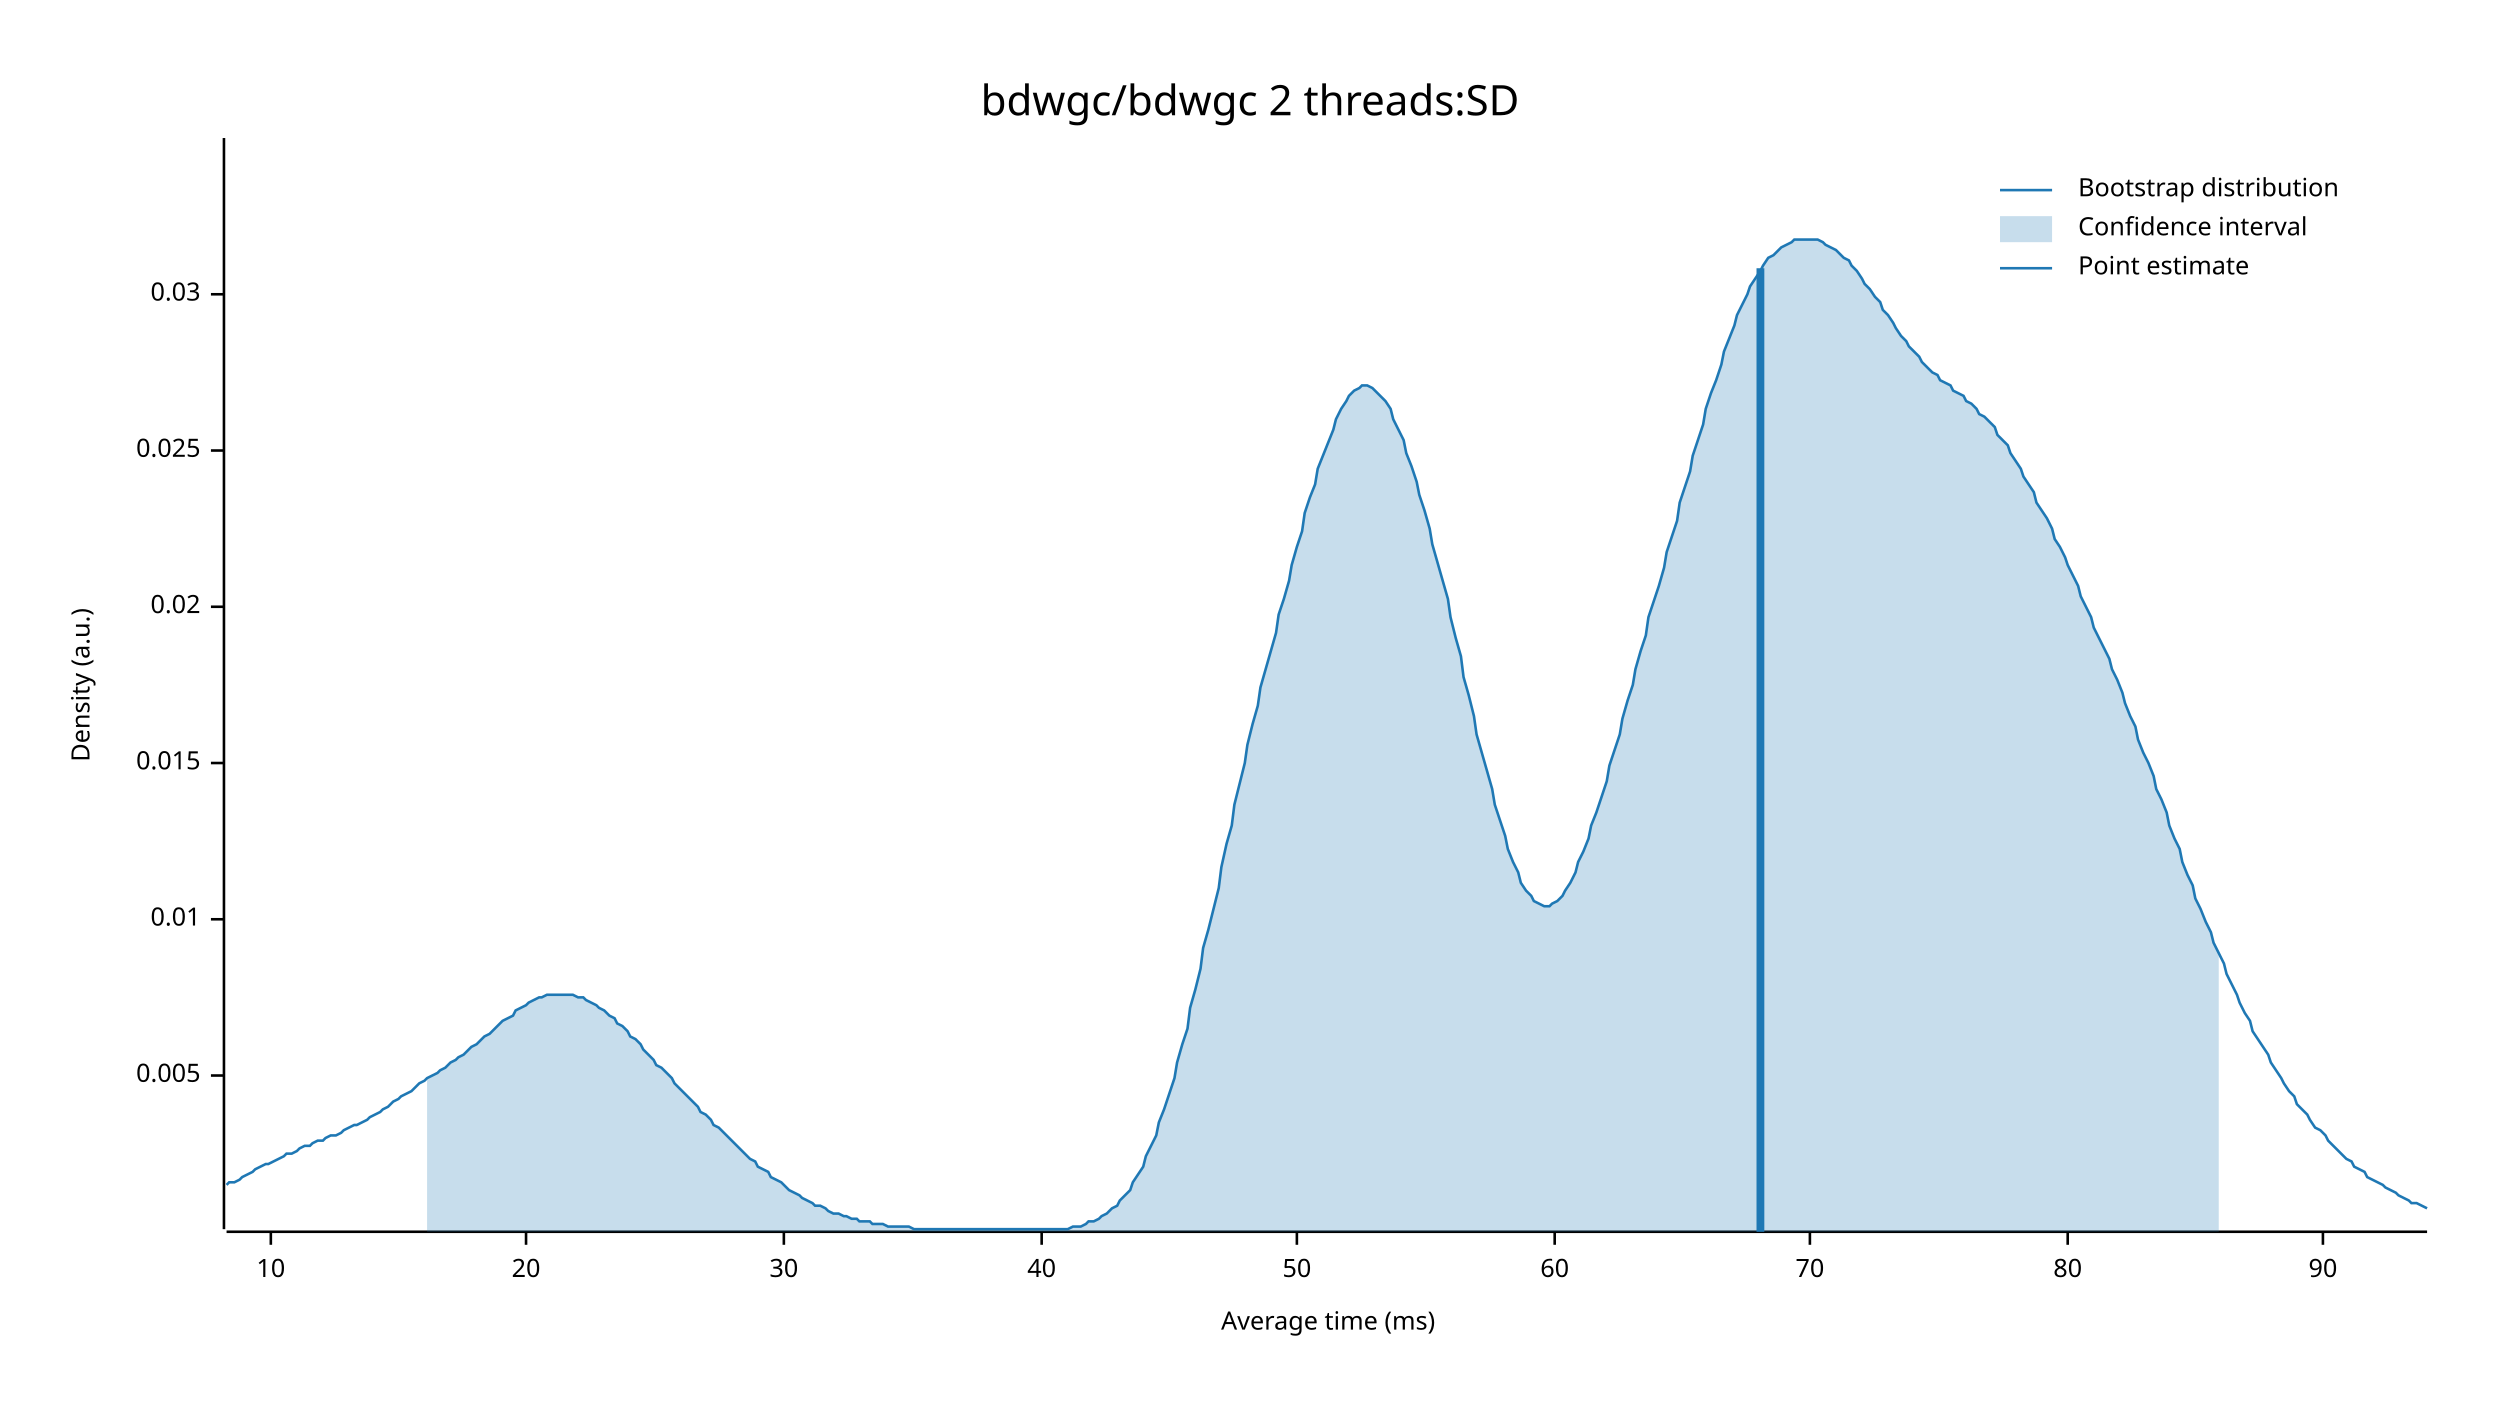
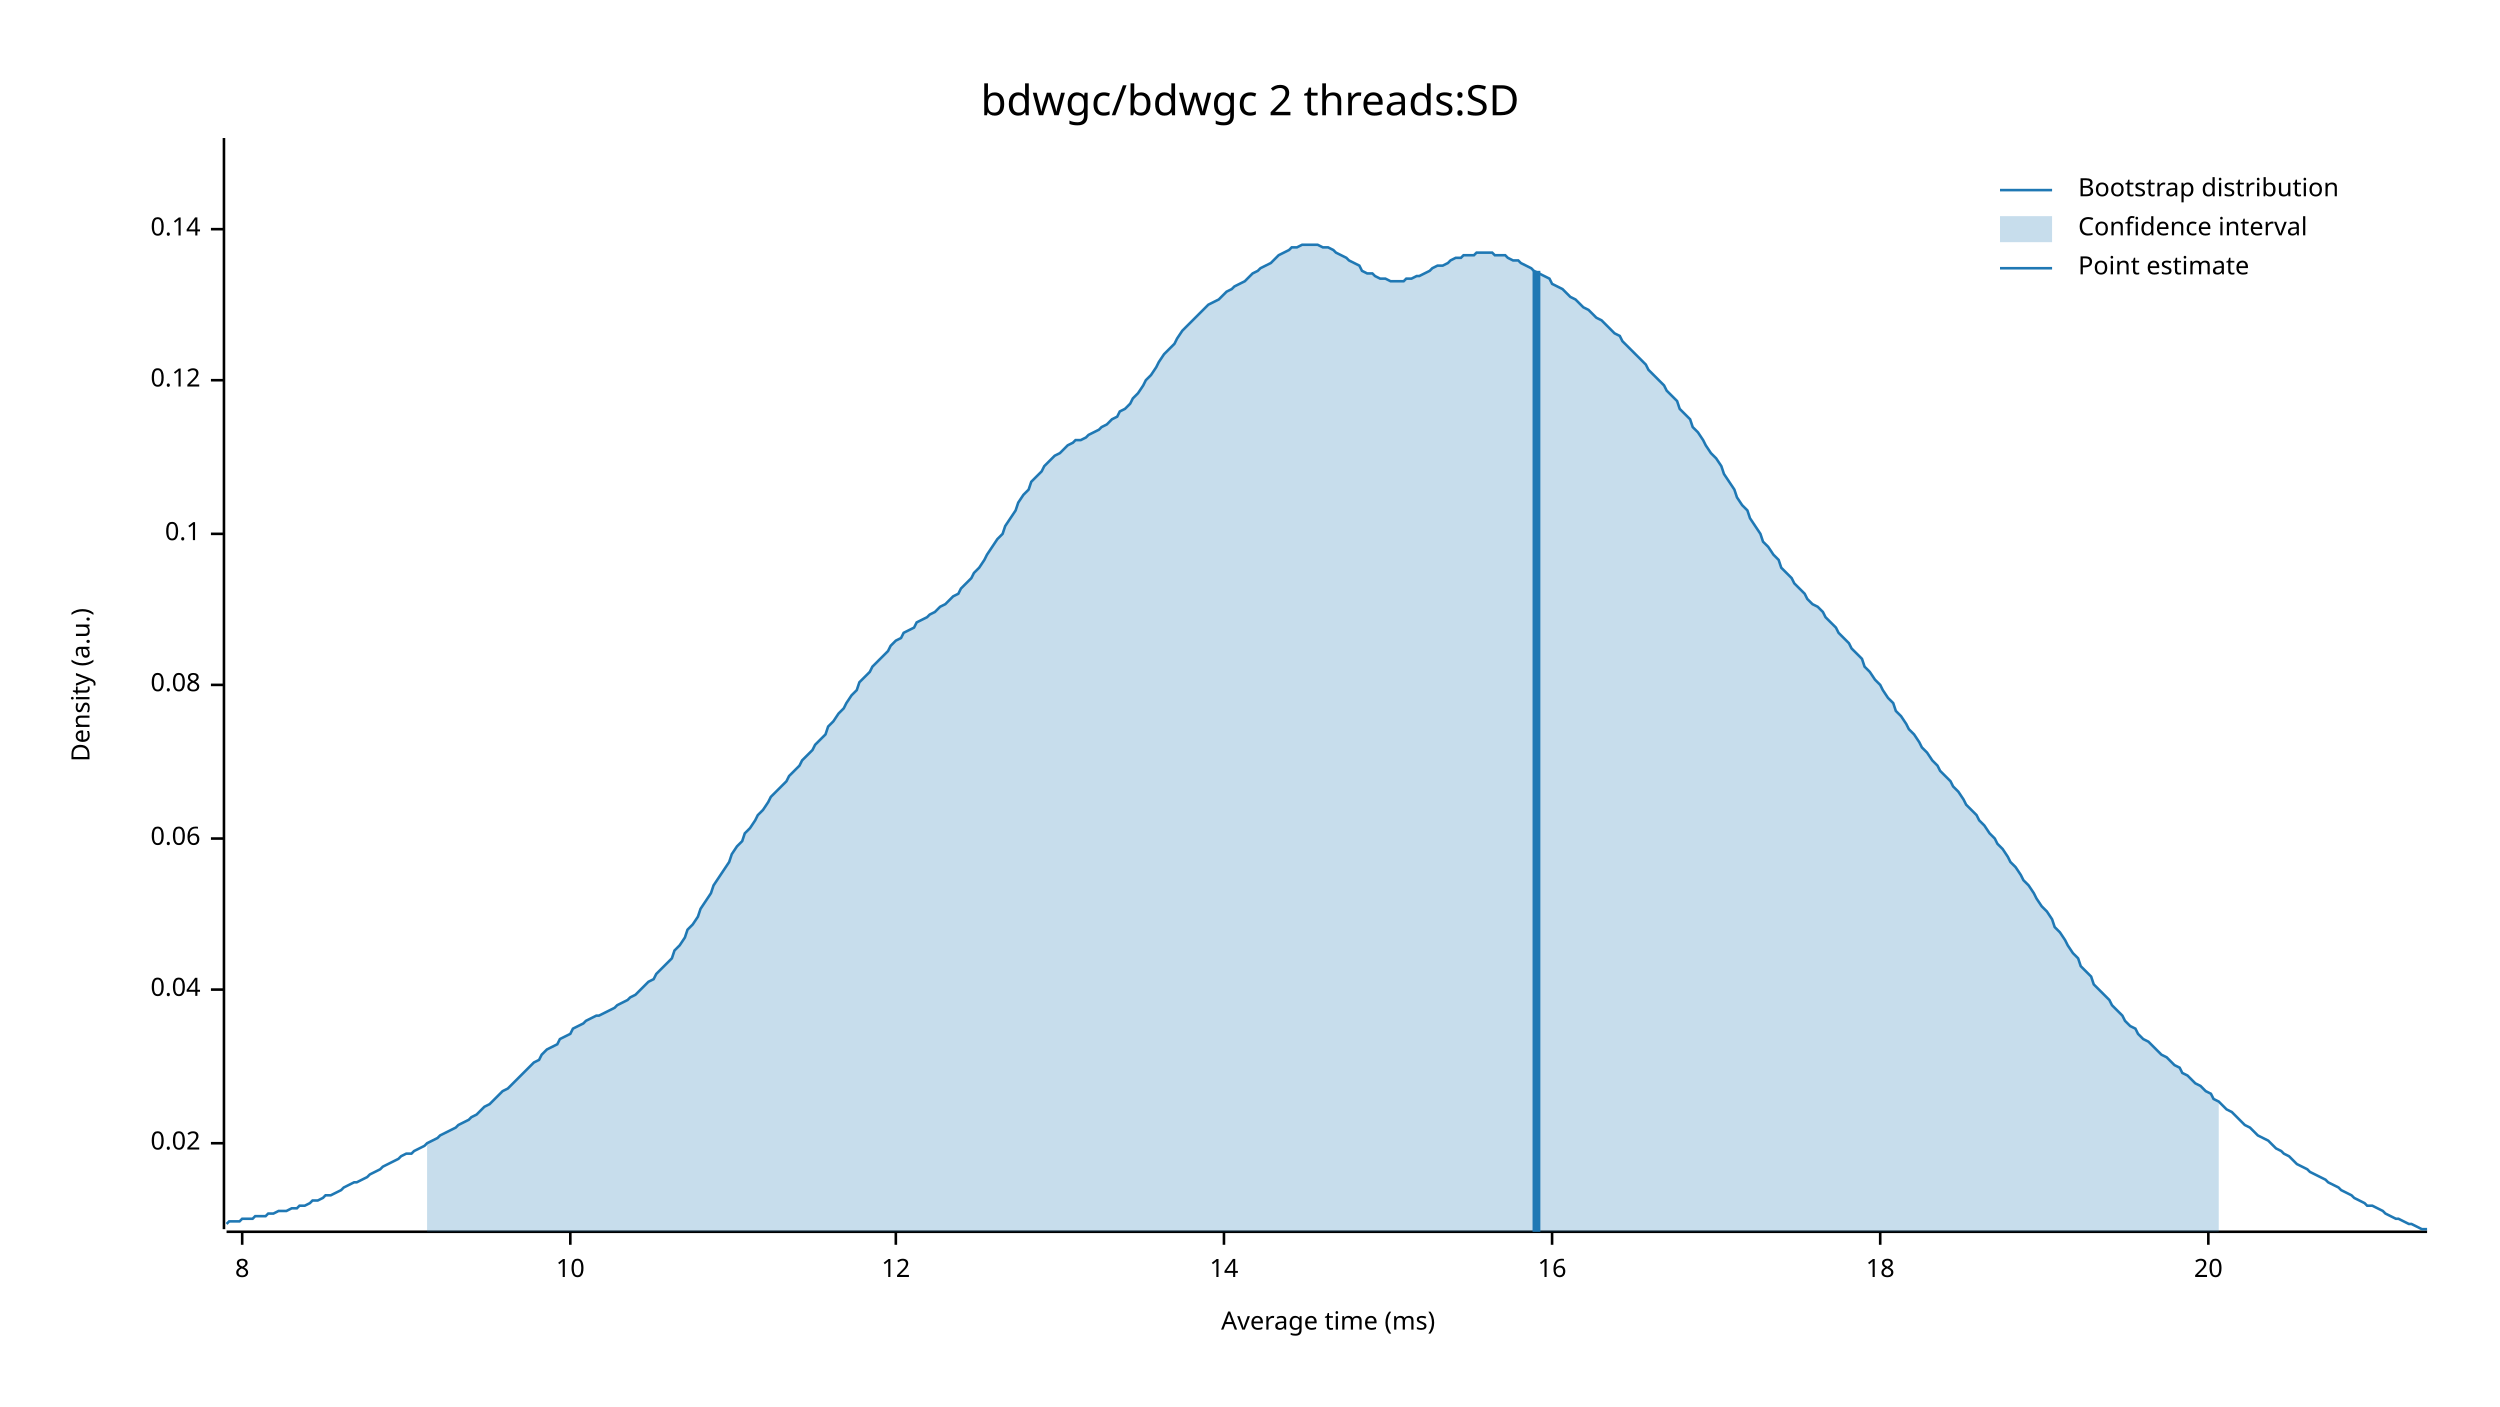
<svg xmlns="http://www.w3.org/2000/svg" width="960" height="540" viewBox="0 0 960 540">
  <text x="480" y="32" dy="0.76em" text-anchor="middle" font-family="sans-serif" font-size="16.129" opacity="1" fill="#000000">
bdwgc/bdwgc 2 threads:SD
</text>
  <text x="27" y="263" dy="0.76em" text-anchor="middle" font-family="sans-serif" font-size="9.677" opacity="1" fill="#000000" transform="rotate(270, 27, 263)">
Density (a.u.)
</text>
  <text x="510" y="513" dy="-0.5ex" text-anchor="middle" font-family="sans-serif" font-size="9.677" opacity="1" fill="#000000">
Average time (ms)
</text>
  <polyline fill="none" opacity="1" stroke="#000000" stroke-width="1" points="86,53 86,472 " />
-   <text x="77" y="413" dy="0.5ex" text-anchor="end" font-family="sans-serif" font-size="9.677" opacity="1" fill="#000000">
- 0.005
- </text>
-   <polyline fill="none" opacity="1" stroke="#000000" stroke-width="1" points="81,413 86,413 " />
-   <text x="77" y="353" dy="0.5ex" text-anchor="end" font-family="sans-serif" font-size="9.677" opacity="1" fill="#000000">
- 0.01
- </text>
-   <polyline fill="none" opacity="1" stroke="#000000" stroke-width="1" points="81,353 86,353 " />
-   <text x="77" y="293" dy="0.5ex" text-anchor="end" font-family="sans-serif" font-size="9.677" opacity="1" fill="#000000">
- 0.015
- </text>
-   <polyline fill="none" opacity="1" stroke="#000000" stroke-width="1" points="81,293 86,293 " />
-   <text x="77" y="233" dy="0.5ex" text-anchor="end" font-family="sans-serif" font-size="9.677" opacity="1" fill="#000000">
+   <text x="77" y="439" dy="0.5ex" text-anchor="end" font-family="sans-serif" font-size="9.677" opacity="1" fill="#000000">
0.02
</text>
-   <polyline fill="none" opacity="1" stroke="#000000" stroke-width="1" points="81,233 86,233 " />
-   <text x="77" y="173" dy="0.5ex" text-anchor="end" font-family="sans-serif" font-size="9.677" opacity="1" fill="#000000">
- 0.025
+   <polyline fill="none" opacity="1" stroke="#000000" stroke-width="1" points="81,439 86,439 " />
+   <text x="77" y="380" dy="0.5ex" text-anchor="end" font-family="sans-serif" font-size="9.677" opacity="1" fill="#000000">
+ 0.04
</text>
-   <polyline fill="none" opacity="1" stroke="#000000" stroke-width="1" points="81,173 86,173 " />
-   <text x="77" y="113" dy="0.5ex" text-anchor="end" font-family="sans-serif" font-size="9.677" opacity="1" fill="#000000">
- 0.03
+   <polyline fill="none" opacity="1" stroke="#000000" stroke-width="1" points="81,380 86,380 " />
+   <text x="77" y="322" dy="0.5ex" text-anchor="end" font-family="sans-serif" font-size="9.677" opacity="1" fill="#000000">
+ 0.06
</text>
-   <polyline fill="none" opacity="1" stroke="#000000" stroke-width="1" points="81,113 86,113 " />
+   <polyline fill="none" opacity="1" stroke="#000000" stroke-width="1" points="81,322 86,322 " />
+   <text x="77" y="263" dy="0.5ex" text-anchor="end" font-family="sans-serif" font-size="9.677" opacity="1" fill="#000000">
+ 0.08
+ </text>
+   <polyline fill="none" opacity="1" stroke="#000000" stroke-width="1" points="81,263 86,263 " />
+   <text x="77" y="205" dy="0.5ex" text-anchor="end" font-family="sans-serif" font-size="9.677" opacity="1" fill="#000000">
+ 0.1
+ </text>
+   <polyline fill="none" opacity="1" stroke="#000000" stroke-width="1" points="81,205 86,205 " />
+   <text x="77" y="146" dy="0.5ex" text-anchor="end" font-family="sans-serif" font-size="9.677" opacity="1" fill="#000000">
+ 0.12
+ </text>
+   <polyline fill="none" opacity="1" stroke="#000000" stroke-width="1" points="81,146 86,146 " />
+   <text x="77" y="88" dy="0.5ex" text-anchor="end" font-family="sans-serif" font-size="9.677" opacity="1" fill="#000000">
+ 0.14
+ </text>
+   <polyline fill="none" opacity="1" stroke="#000000" stroke-width="1" points="81,88 86,88 " />
  <polyline fill="none" opacity="1" stroke="#000000" stroke-width="1" points="87,473 932,473 " />
-   <text x="104" y="483" dy="0.76em" text-anchor="middle" font-family="sans-serif" font-size="9.677" opacity="1" fill="#000000">
+   <text x="93" y="483" dy="0.76em" text-anchor="middle" font-family="sans-serif" font-size="9.677" opacity="1" fill="#000000">
+ 8
+ </text>
+   <polyline fill="none" opacity="1" stroke="#000000" stroke-width="1" points="93,473 93,478 " />
+   <text x="219" y="483" dy="0.76em" text-anchor="middle" font-family="sans-serif" font-size="9.677" opacity="1" fill="#000000">
10
</text>
-   <polyline fill="none" opacity="1" stroke="#000000" stroke-width="1" points="104,473 104,478 " />
-   <text x="202" y="483" dy="0.76em" text-anchor="middle" font-family="sans-serif" font-size="9.677" opacity="1" fill="#000000">
+   <polyline fill="none" opacity="1" stroke="#000000" stroke-width="1" points="219,473 219,478 " />
+   <text x="344" y="483" dy="0.76em" text-anchor="middle" font-family="sans-serif" font-size="9.677" opacity="1" fill="#000000">
+ 12
+ </text>
+   <polyline fill="none" opacity="1" stroke="#000000" stroke-width="1" points="344,473 344,478 " />
+   <text x="470" y="483" dy="0.76em" text-anchor="middle" font-family="sans-serif" font-size="9.677" opacity="1" fill="#000000">
+ 14
+ </text>
+   <polyline fill="none" opacity="1" stroke="#000000" stroke-width="1" points="470,473 470,478 " />
+   <text x="596" y="483" dy="0.76em" text-anchor="middle" font-family="sans-serif" font-size="9.677" opacity="1" fill="#000000">
+ 16
+ </text>
+   <polyline fill="none" opacity="1" stroke="#000000" stroke-width="1" points="596,473 596,478 " />
+   <text x="722" y="483" dy="0.76em" text-anchor="middle" font-family="sans-serif" font-size="9.677" opacity="1" fill="#000000">
+ 18
+ </text>
+   <polyline fill="none" opacity="1" stroke="#000000" stroke-width="1" points="722,473 722,478 " />
+   <text x="848" y="483" dy="0.76em" text-anchor="middle" font-family="sans-serif" font-size="9.677" opacity="1" fill="#000000">
20
</text>
-   <polyline fill="none" opacity="1" stroke="#000000" stroke-width="1" points="202,473 202,478 " />
-   <text x="301" y="483" dy="0.76em" text-anchor="middle" font-family="sans-serif" font-size="9.677" opacity="1" fill="#000000">
- 30
- </text>
-   <polyline fill="none" opacity="1" stroke="#000000" stroke-width="1" points="301,473 301,478 " />
-   <text x="400" y="483" dy="0.76em" text-anchor="middle" font-family="sans-serif" font-size="9.677" opacity="1" fill="#000000">
- 40
- </text>
-   <polyline fill="none" opacity="1" stroke="#000000" stroke-width="1" points="400,473 400,478 " />
-   <text x="498" y="483" dy="0.76em" text-anchor="middle" font-family="sans-serif" font-size="9.677" opacity="1" fill="#000000">
- 50
- </text>
-   <polyline fill="none" opacity="1" stroke="#000000" stroke-width="1" points="498,473 498,478 " />
-   <text x="597" y="483" dy="0.76em" text-anchor="middle" font-family="sans-serif" font-size="9.677" opacity="1" fill="#000000">
- 60
- </text>
-   <polyline fill="none" opacity="1" stroke="#000000" stroke-width="1" points="597,473 597,478 " />
-   <text x="695" y="483" dy="0.76em" text-anchor="middle" font-family="sans-serif" font-size="9.677" opacity="1" fill="#000000">
- 70
- </text>
-   <polyline fill="none" opacity="1" stroke="#000000" stroke-width="1" points="695,473 695,478 " />
-   <text x="794" y="483" dy="0.76em" text-anchor="middle" font-family="sans-serif" font-size="9.677" opacity="1" fill="#000000">
- 80
- </text>
-   <polyline fill="none" opacity="1" stroke="#000000" stroke-width="1" points="794,473 794,478 " />
-   <text x="892" y="483" dy="0.76em" text-anchor="middle" font-family="sans-serif" font-size="9.677" opacity="1" fill="#000000">
- 90
- </text>
-   <polyline fill="none" opacity="1" stroke="#000000" stroke-width="1" points="892,473 892,478 " />
-   <polyline fill="none" opacity="1" stroke="#1F78B4" stroke-width="1" points="87,455 88,454 90,454 92,453 93,452 95,451 97,450 98,449 100,448 102,447 103,447 105,446 107,445 109,444 110,443 112,443 114,442 115,441 117,440 119,440 120,439 122,438 124,438 125,437 127,436 129,436 131,435 132,434 134,433 136,432 137,432 139,431 141,430 142,429 144,428 146,427 147,426 149,425 151,423 153,422 154,421 156,420 158,419 159,418 161,416 163,415 164,414 166,413 168,412 169,411 171,410 173,408 175,407 176,406 178,405 180,403 181,402 183,401 185,399 186,398 188,397 190,395 191,394 193,392 195,391 197,390 198,388 200,387 202,386 203,385 205,384 207,383 208,383 210,382 212,382 214,382 215,382 217,382 219,382 220,382 222,383 224,383 225,384 227,385 229,386 230,387 232,388 234,390 236,391 237,393 239,394 241,396 242,398 244,399 246,401 247,403 249,405 251,407 252,409 254,410 256,412 258,414 259,416 261,418 263,420 264,421 266,423 268,425 269,427 271,428 273,430 274,432 276,433 278,435 280,437 281,438 283,440 285,442 286,443 288,445 290,446 291,448 293,449 295,450 296,452 298,453 300,454 302,456 303,457 305,458 307,459 308,460 310,461 312,462 313,463 315,463 317,464 318,465 320,466 322,466 324,467 325,467 327,468 329,468 330,469 332,469 334,469 335,470 337,470 339,470 341,471 342,471 344,471 346,471 347,471 349,471 351,472 352,472 354,472 356,472 357,472 359,472 361,472 363,472 364,472 366,472 368,472 369,472 371,472 373,472 374,472 376,472 378,472 379,472 381,472 383,472 385,472 386,472 388,472 390,472 391,472 393,472 395,472 396,472 398,472 400,472 401,472 403,472 405,472 407,472 408,472 410,472 412,471 413,471 415,471 417,470 418,469 420,469 422,468 423,467 425,466 427,464 429,463 430,461 432,459 434,457 435,454 437,451 439,448 440,444 442,440 444,436 445,431 447,426 449,420 451,414 452,408 454,401 456,395 457,387 459,380 461,372 462,364 464,357 466,349 468,341 469,333 471,324 473,317 474,309 476,301 478,293 479,286 481,278 483,271 484,264 486,257 488,250 490,243 491,236 493,230 495,223 496,217 498,210 500,204 501,197 503,191 505,186 506,180 508,175 510,170 512,165 513,161 515,157 517,154 518,152 520,150 522,149 523,148 525,148 527,149 528,150 530,152 532,154 534,157 535,161 537,165 539,169 540,174 542,179 544,185 545,190 547,196 549,203 550,209 552,216 554,223 556,230 557,237 559,245 561,252 562,260 564,267 566,275 567,282 569,289 571,296 573,303 574,309 576,315 578,321 579,326 581,331 583,335 584,339 586,342 588,344 589,346 591,347 593,348 595,348 596,347 598,346 600,344 601,342 603,339 605,335 606,331 608,327 610,322 611,317 613,312 615,306 617,300 618,294 620,288 622,282 623,276 625,269 627,263 628,257 630,250 632,244 633,237 635,231 637,225 639,218 640,212 642,206 644,200 645,193 647,187 649,181 650,175 652,169 654,163 655,157 657,151 659,146 661,140 662,135 664,130 666,125 667,121 669,117 671,113 672,110 674,107 676,104 677,102 679,99 681,98 683,96 684,95 686,94 688,93 689,92 691,92 693,92 694,92 696,92 698,92 700,93 701,94 703,95 705,96 706,97 708,99 710,100 711,102 713,104 715,107 716,109 718,111 720,114 722,116 723,119 725,121 727,124 728,126 730,129 732,131 733,133 735,135 737,137 738,139 740,141 742,143 744,144 745,146 747,147 749,148 750,150 752,151 754,152 755,154 757,155 759,157 760,159 762,160 764,162 766,164 767,167 769,169 771,171 772,174 774,177 776,180 777,183 779,186 781,189 782,193 784,196 786,199 788,203 789,207 791,210 793,214 794,217 796,221 798,225 799,229 801,233 803,237 804,241 806,245 808,249 810,253 811,257 813,261 815,266 816,270 818,275 820,279 821,284 823,289 825,293 827,298 828,303 830,307 832,312 833,317 835,322 837,326 838,331 840,336 842,340 843,345 845,349 847,354 849,358 850,362 852,366 854,370 855,374 857,378 859,382 860,385 862,389 864,392 865,396 867,399 869,402 871,405 872,408 874,411 876,414 877,416 879,419 881,421 882,424 884,426 886,428 887,430 889,433 891,434 893,436 894,438 896,440 898,442 899,443 901,445 903,446 904,448 906,449 908,450 909,452 911,453 913,454 915,455 916,456 918,457 920,458 921,459 923,460 925,461 926,462 928,462 930,463 932,464 " />
-   <polygon opacity="0.25" fill="#1F78B4" points="164,414 166,413 168,412 169,411 171,410 173,408 175,407 176,406 178,405 180,403 181,402 183,401 185,399 186,398 188,397 190,395 191,394 193,392 195,391 197,390 198,388 200,387 202,386 203,385 205,384 207,383 208,383 210,382 212,382 214,382 215,382 217,382 219,382 220,382 222,383 224,383 225,384 227,385 229,386 230,387 232,388 234,390 236,391 237,393 239,394 241,396 242,398 244,399 246,401 247,403 249,405 251,407 252,409 254,410 256,412 258,414 259,416 261,418 263,420 264,421 266,423 268,425 269,427 271,428 273,430 274,432 276,433 278,435 280,437 281,438 283,440 285,442 286,443 288,445 290,446 291,448 293,449 295,450 296,452 298,453 300,454 302,456 303,457 305,458 307,459 308,460 310,461 312,462 313,463 315,463 317,464 318,465 320,466 322,466 324,467 325,467 327,468 329,468 330,469 332,469 334,469 335,470 337,470 339,470 341,471 342,471 344,471 346,471 347,471 349,471 351,472 352,472 354,472 356,472 357,472 359,472 361,472 363,472 364,472 366,472 368,472 369,472 371,472 373,472 374,472 376,472 378,472 379,472 381,472 383,472 385,472 386,472 388,472 390,472 391,472 393,472 395,472 396,472 398,472 400,472 401,472 403,472 405,472 407,472 408,472 410,472 412,471 413,471 415,471 417,470 418,469 420,469 422,468 423,467 425,466 427,464 429,463 430,461 432,459 434,457 435,454 437,451 439,448 440,444 442,440 444,436 445,431 447,426 449,420 451,414 452,408 454,401 456,395 457,387 459,380 461,372 462,364 464,357 466,349 468,341 469,333 471,324 473,317 474,309 476,301 478,293 479,286 481,278 483,271 484,264 486,257 488,250 490,243 491,236 493,230 495,223 496,217 498,210 500,204 501,197 503,191 505,186 506,180 508,175 510,170 512,165 513,161 515,157 517,154 518,152 520,150 522,149 523,148 525,148 527,149 528,150 530,152 532,154 534,157 535,161 537,165 539,169 540,174 542,179 544,185 545,190 547,196 549,203 550,209 552,216 554,223 556,230 557,237 559,245 561,252 562,260 564,267 566,275 567,282 569,289 571,296 573,303 574,309 576,315 578,321 579,326 581,331 583,335 584,339 586,342 588,344 589,346 591,347 593,348 595,348 596,347 598,346 600,344 601,342 603,339 605,335 606,331 608,327 610,322 611,317 613,312 615,306 617,300 618,294 620,288 622,282 623,276 625,269 627,263 628,257 630,250 632,244 633,237 635,231 637,225 639,218 640,212 642,206 644,200 645,193 647,187 649,181 650,175 652,169 654,163 655,157 657,151 659,146 661,140 662,135 664,130 666,125 667,121 669,117 671,113 672,110 674,107 676,104 677,102 679,99 681,98 683,96 684,95 686,94 688,93 689,92 691,92 693,92 694,92 696,92 698,92 700,93 701,94 703,95 705,96 706,97 708,99 710,100 711,102 713,104 715,107 716,109 718,111 720,114 722,116 723,119 725,121 727,124 728,126 730,129 732,131 733,133 735,135 737,137 738,139 740,141 742,143 744,144 745,146 747,147 749,148 750,150 752,151 754,152 755,154 757,155 759,157 760,159 762,160 764,162 766,164 767,167 769,169 771,171 772,174 774,177 776,180 777,183 779,186 781,189 782,193 784,196 786,199 788,203 789,207 791,210 793,214 794,217 796,221 798,225 799,229 801,233 803,237 804,241 806,245 808,249 810,253 811,257 813,261 815,266 816,270 818,275 820,279 821,284 823,289 825,293 827,298 828,303 830,307 832,312 833,317 835,322 837,326 838,331 840,336 842,340 843,345 845,349 847,354 849,358 850,362 852,366 852,473 164,473 " />
-   <polyline fill="none" opacity="1" stroke="#1F78B4" stroke-width="3" points="676,473 676,103 " />
+   <polyline fill="none" opacity="1" stroke="#000000" stroke-width="1" points="848,473 848,478 " />
+   <polyline fill="none" opacity="1" stroke="#1F78B4" stroke-width="1" points="87,470 88,469 90,469 92,469 93,468 95,468 97,468 98,467 100,467 102,467 103,466 105,466 107,465 109,465 110,465 112,464 114,464 115,463 117,463 119,462 120,461 122,461 124,460 125,459 127,459 129,458 131,457 132,456 134,455 136,454 137,454 139,453 141,452 142,451 144,450 146,449 147,448 149,447 151,446 153,445 154,444 156,443 158,443 159,442 161,441 163,440 164,439 166,438 168,437 169,436 171,435 173,434 175,433 176,432 178,431 180,430 181,429 183,428 185,426 186,425 188,424 190,422 191,421 193,419 195,418 197,416 198,415 200,413 202,411 203,410 205,408 207,407 208,405 210,403 212,402 214,401 215,399 217,398 219,397 220,395 222,394 224,393 225,392 227,391 229,390 230,390 232,389 234,388 236,387 237,386 239,385 241,384 242,383 244,382 246,380 247,379 249,377 251,376 252,374 254,372 256,370 258,368 259,365 261,363 263,360 264,357 266,355 268,352 269,349 271,346 273,343 274,340 276,337 278,334 280,331 281,328 283,325 285,323 286,320 288,318 290,315 291,313 293,311 295,308 296,306 298,304 300,302 302,300 303,298 305,296 307,294 308,292 310,290 312,288 313,286 315,284 317,282 318,279 320,277 322,274 324,272 325,270 327,267 329,265 330,262 332,260 334,258 335,256 337,254 339,252 341,250 342,248 344,246 346,245 347,243 349,242 351,241 352,239 354,238 356,237 357,236 359,235 361,233 363,232 364,231 366,229 368,228 369,226 371,224 373,222 374,220 376,218 378,215 379,213 381,210 383,207 385,205 386,202 388,199 390,196 391,193 393,190 395,188 396,185 398,183 400,181 401,179 403,177 405,175 407,174 408,173 410,171 412,170 413,169 415,169 417,168 418,167 420,166 422,165 423,164 425,163 427,161 429,160 430,158 432,157 434,155 435,153 437,151 439,148 440,146 442,144 444,141 445,139 447,136 449,134 451,132 452,130 454,127 456,125 457,124 459,122 461,120 462,119 464,117 466,116 468,115 469,114 471,112 473,111 474,110 476,109 478,108 479,107 481,105 483,104 484,103 486,102 488,101 490,99 491,98 493,97 495,96 496,95 498,95 500,94 501,94 503,94 505,94 506,94 508,95 510,95 512,96 513,97 515,98 517,99 518,100 520,101 522,102 523,104 525,105 527,105 528,106 530,107 532,107 534,108 535,108 537,108 539,108 540,107 542,107 544,106 545,106 547,105 549,104 550,103 552,102 554,102 556,101 557,100 559,99 561,99 562,98 564,98 566,98 567,97 569,97 571,97 573,97 574,98 576,98 578,98 579,99 581,100 583,100 584,101 586,102 588,103 589,104 591,105 593,106 595,107 596,109 598,110 600,111 601,112 603,114 605,115 606,116 608,118 610,119 611,120 613,122 615,123 617,125 618,126 620,128 622,129 623,131 625,133 627,135 628,136 630,138 632,140 633,142 635,144 637,146 639,148 640,150 642,152 644,154 645,157 647,159 649,161 650,164 652,166 654,169 655,171 657,174 659,176 661,179 662,182 664,185 666,188 667,191 669,194 671,196 672,199 674,202 676,205 677,208 679,210 681,213 683,215 684,218 686,220 688,222 689,224 691,226 693,228 694,230 696,232 698,233 700,235 701,237 703,239 705,241 706,243 708,245 710,247 711,249 713,251 715,253 716,256 718,258 720,261 722,263 723,265 725,268 727,270 728,273 730,275 732,278 733,280 735,282 737,285 738,287 740,289 742,292 744,294 745,296 747,298 749,300 750,302 752,304 754,307 755,309 757,311 759,313 760,315 762,317 764,320 766,322 767,324 769,326 771,329 772,331 774,333 776,336 777,338 779,340 781,343 782,345 784,348 786,350 788,353 789,356 791,358 793,361 794,363 796,366 798,368 799,371 801,373 803,375 804,378 806,380 808,382 810,384 811,386 813,388 815,390 816,392 818,394 820,395 821,397 823,399 825,400 827,402 828,403 830,405 832,406 833,407 835,409 837,410 838,412 840,413 842,415 843,416 845,417 847,419 849,420 850,422 852,423 854,425 855,426 857,427 859,429 860,430 862,432 864,433 865,434 867,436 869,437 871,438 872,439 874,441 876,442 877,443 879,444 881,446 882,447 884,448 886,449 887,450 889,451 891,452 893,453 894,454 896,455 898,456 899,457 901,458 903,459 904,460 906,461 908,462 909,463 911,463 913,464 915,465 916,466 918,467 920,468 921,468 923,469 925,470 926,470 928,471 930,472 932,472 " />
+   <polygon opacity="0.25" fill="#1F78B4" points="164,439 166,438 168,437 169,436 171,435 173,434 175,433 176,432 178,431 180,430 181,429 183,428 185,426 186,425 188,424 190,422 191,421 193,419 195,418 197,416 198,415 200,413 202,411 203,410 205,408 207,407 208,405 210,403 212,402 214,401 215,399 217,398 219,397 220,395 222,394 224,393 225,392 227,391 229,390 230,390 232,389 234,388 236,387 237,386 239,385 241,384 242,383 244,382 246,380 247,379 249,377 251,376 252,374 254,372 256,370 258,368 259,365 261,363 263,360 264,357 266,355 268,352 269,349 271,346 273,343 274,340 276,337 278,334 280,331 281,328 283,325 285,323 286,320 288,318 290,315 291,313 293,311 295,308 296,306 298,304 300,302 302,300 303,298 305,296 307,294 308,292 310,290 312,288 313,286 315,284 317,282 318,279 320,277 322,274 324,272 325,270 327,267 329,265 330,262 332,260 334,258 335,256 337,254 339,252 341,250 342,248 344,246 346,245 347,243 349,242 351,241 352,239 354,238 356,237 357,236 359,235 361,233 363,232 364,231 366,229 368,228 369,226 371,224 373,222 374,220 376,218 378,215 379,213 381,210 383,207 385,205 386,202 388,199 390,196 391,193 393,190 395,188 396,185 398,183 400,181 401,179 403,177 405,175 407,174 408,173 410,171 412,170 413,169 415,169 417,168 418,167 420,166 422,165 423,164 425,163 427,161 429,160 430,158 432,157 434,155 435,153 437,151 439,148 440,146 442,144 444,141 445,139 447,136 449,134 451,132 452,130 454,127 456,125 457,124 459,122 461,120 462,119 464,117 466,116 468,115 469,114 471,112 473,111 474,110 476,109 478,108 479,107 481,105 483,104 484,103 486,102 488,101 490,99 491,98 493,97 495,96 496,95 498,95 500,94 501,94 503,94 505,94 506,94 508,95 510,95 512,96 513,97 515,98 517,99 518,100 520,101 522,102 523,104 525,105 527,105 528,106 530,107 532,107 534,108 535,108 537,108 539,108 540,107 542,107 544,106 545,106 547,105 549,104 550,103 552,102 554,102 556,101 557,100 559,99 561,99 562,98 564,98 566,98 567,97 569,97 571,97 573,97 574,98 576,98 578,98 579,99 581,100 583,100 584,101 586,102 588,103 589,104 591,105 593,106 595,107 596,109 598,110 600,111 601,112 603,114 605,115 606,116 608,118 610,119 611,120 613,122 615,123 617,125 618,126 620,128 622,129 623,131 625,133 627,135 628,136 630,138 632,140 633,142 635,144 637,146 639,148 640,150 642,152 644,154 645,157 647,159 649,161 650,164 652,166 654,169 655,171 657,174 659,176 661,179 662,182 664,185 666,188 667,191 669,194 671,196 672,199 674,202 676,205 677,208 679,210 681,213 683,215 684,218 686,220 688,222 689,224 691,226 693,228 694,230 696,232 698,233 700,235 701,237 703,239 705,241 706,243 708,245 710,247 711,249 713,251 715,253 716,256 718,258 720,261 722,263 723,265 725,268 727,270 728,273 730,275 732,278 733,280 735,282 737,285 738,287 740,289 742,292 744,294 745,296 747,298 749,300 750,302 752,304 754,307 755,309 757,311 759,313 760,315 762,317 764,320 766,322 767,324 769,326 771,329 772,331 774,333 776,336 777,338 779,340 781,343 782,345 784,348 786,350 788,353 789,356 791,358 793,361 794,363 796,366 798,368 799,371 801,373 803,375 804,378 806,380 808,382 810,384 811,386 813,388 815,390 816,392 818,394 820,395 821,397 823,399 825,400 827,402 828,403 830,405 832,406 833,407 835,409 837,410 838,412 840,413 842,415 843,416 845,417 847,419 849,420 850,422 852,423 852,473 164,473 " />
+   <polyline fill="none" opacity="1" stroke="#1F78B4" stroke-width="3" points="590,473 590,104 " />
  <text x="798" y="68" dy="0.76em" text-anchor="start" font-family="sans-serif" font-size="9.677" opacity="1" fill="#000000">
Bootstrap distribution
</text>
  <text x="798" y="83" dy="0.76em" text-anchor="start" font-family="sans-serif" font-size="9.677" opacity="1" fill="#000000">
Confidence interval
</text>
  <text x="798" y="98" dy="0.76em" text-anchor="start" font-family="sans-serif" font-size="9.677" opacity="1" fill="#000000">
Point estimate
</text>
  <polyline fill="none" opacity="1" stroke="#1F78B4" stroke-width="1" points="768,73 788,73 " />
  <rect x="768" y="83" width="20" height="10" opacity="0.25" fill="#1F78B4" stroke="none" />
  <polyline fill="none" opacity="1" stroke="#1F78B4" stroke-width="1" points="768,103 788,103 " />
</svg>
